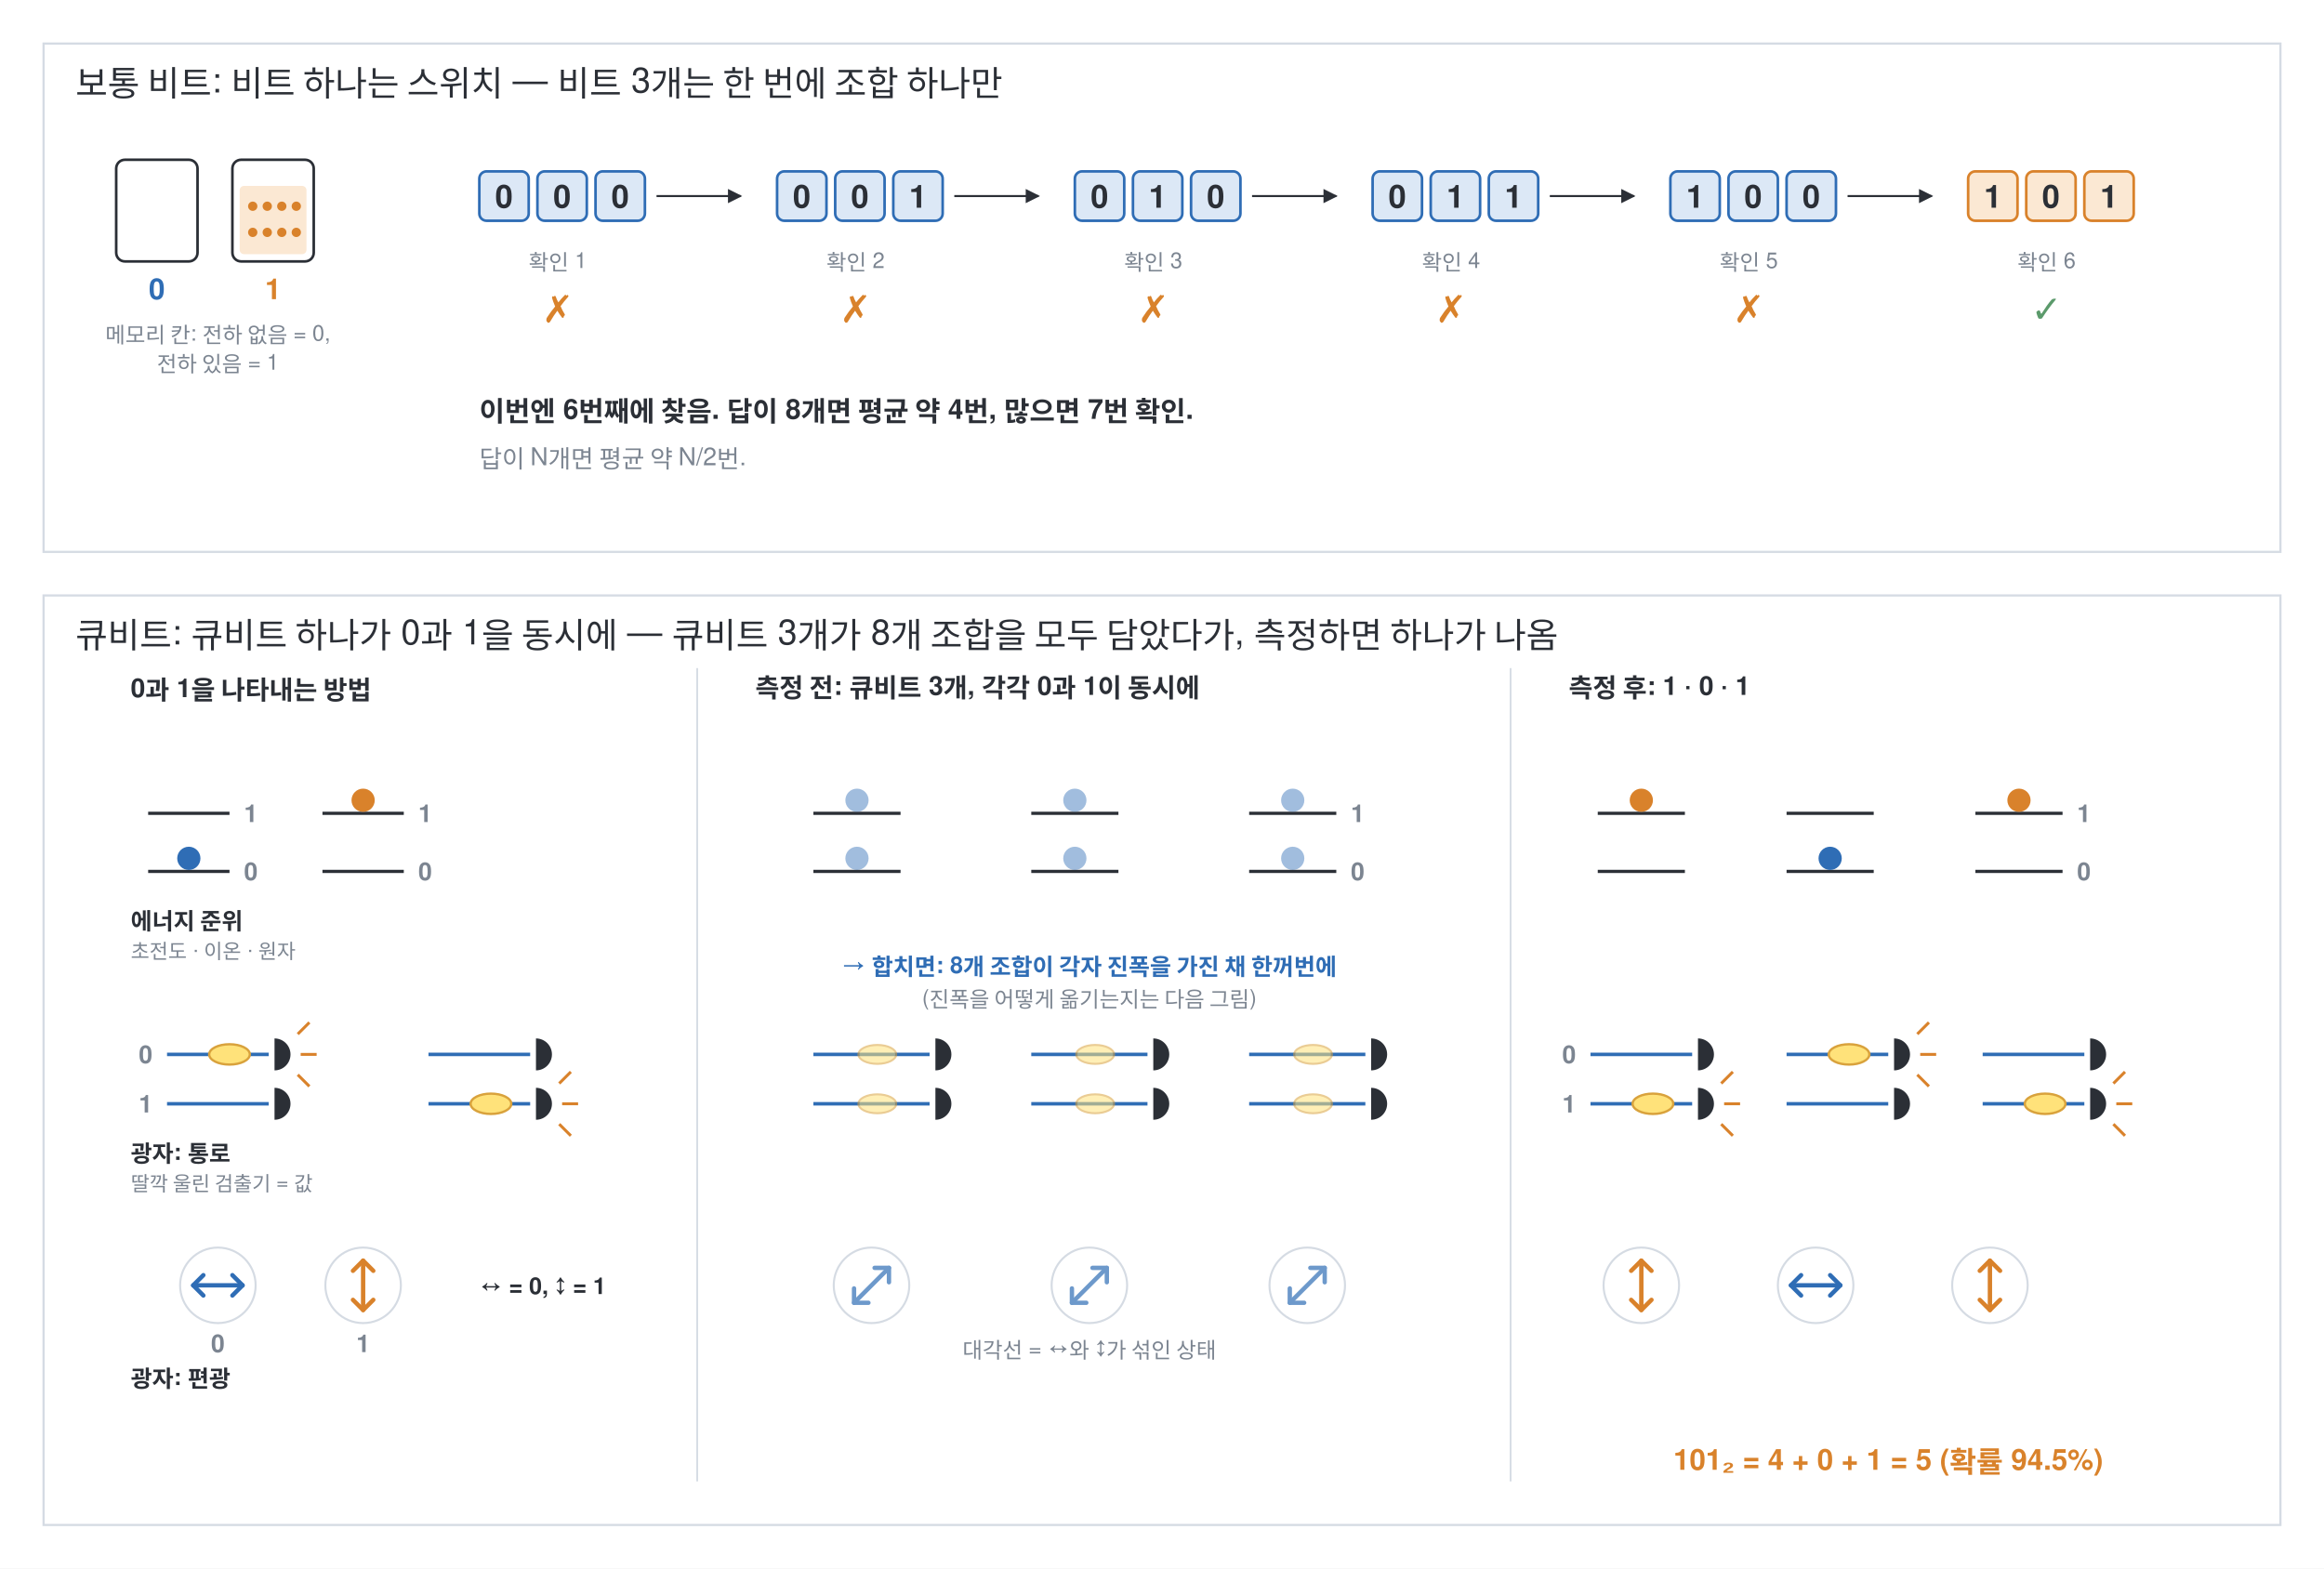
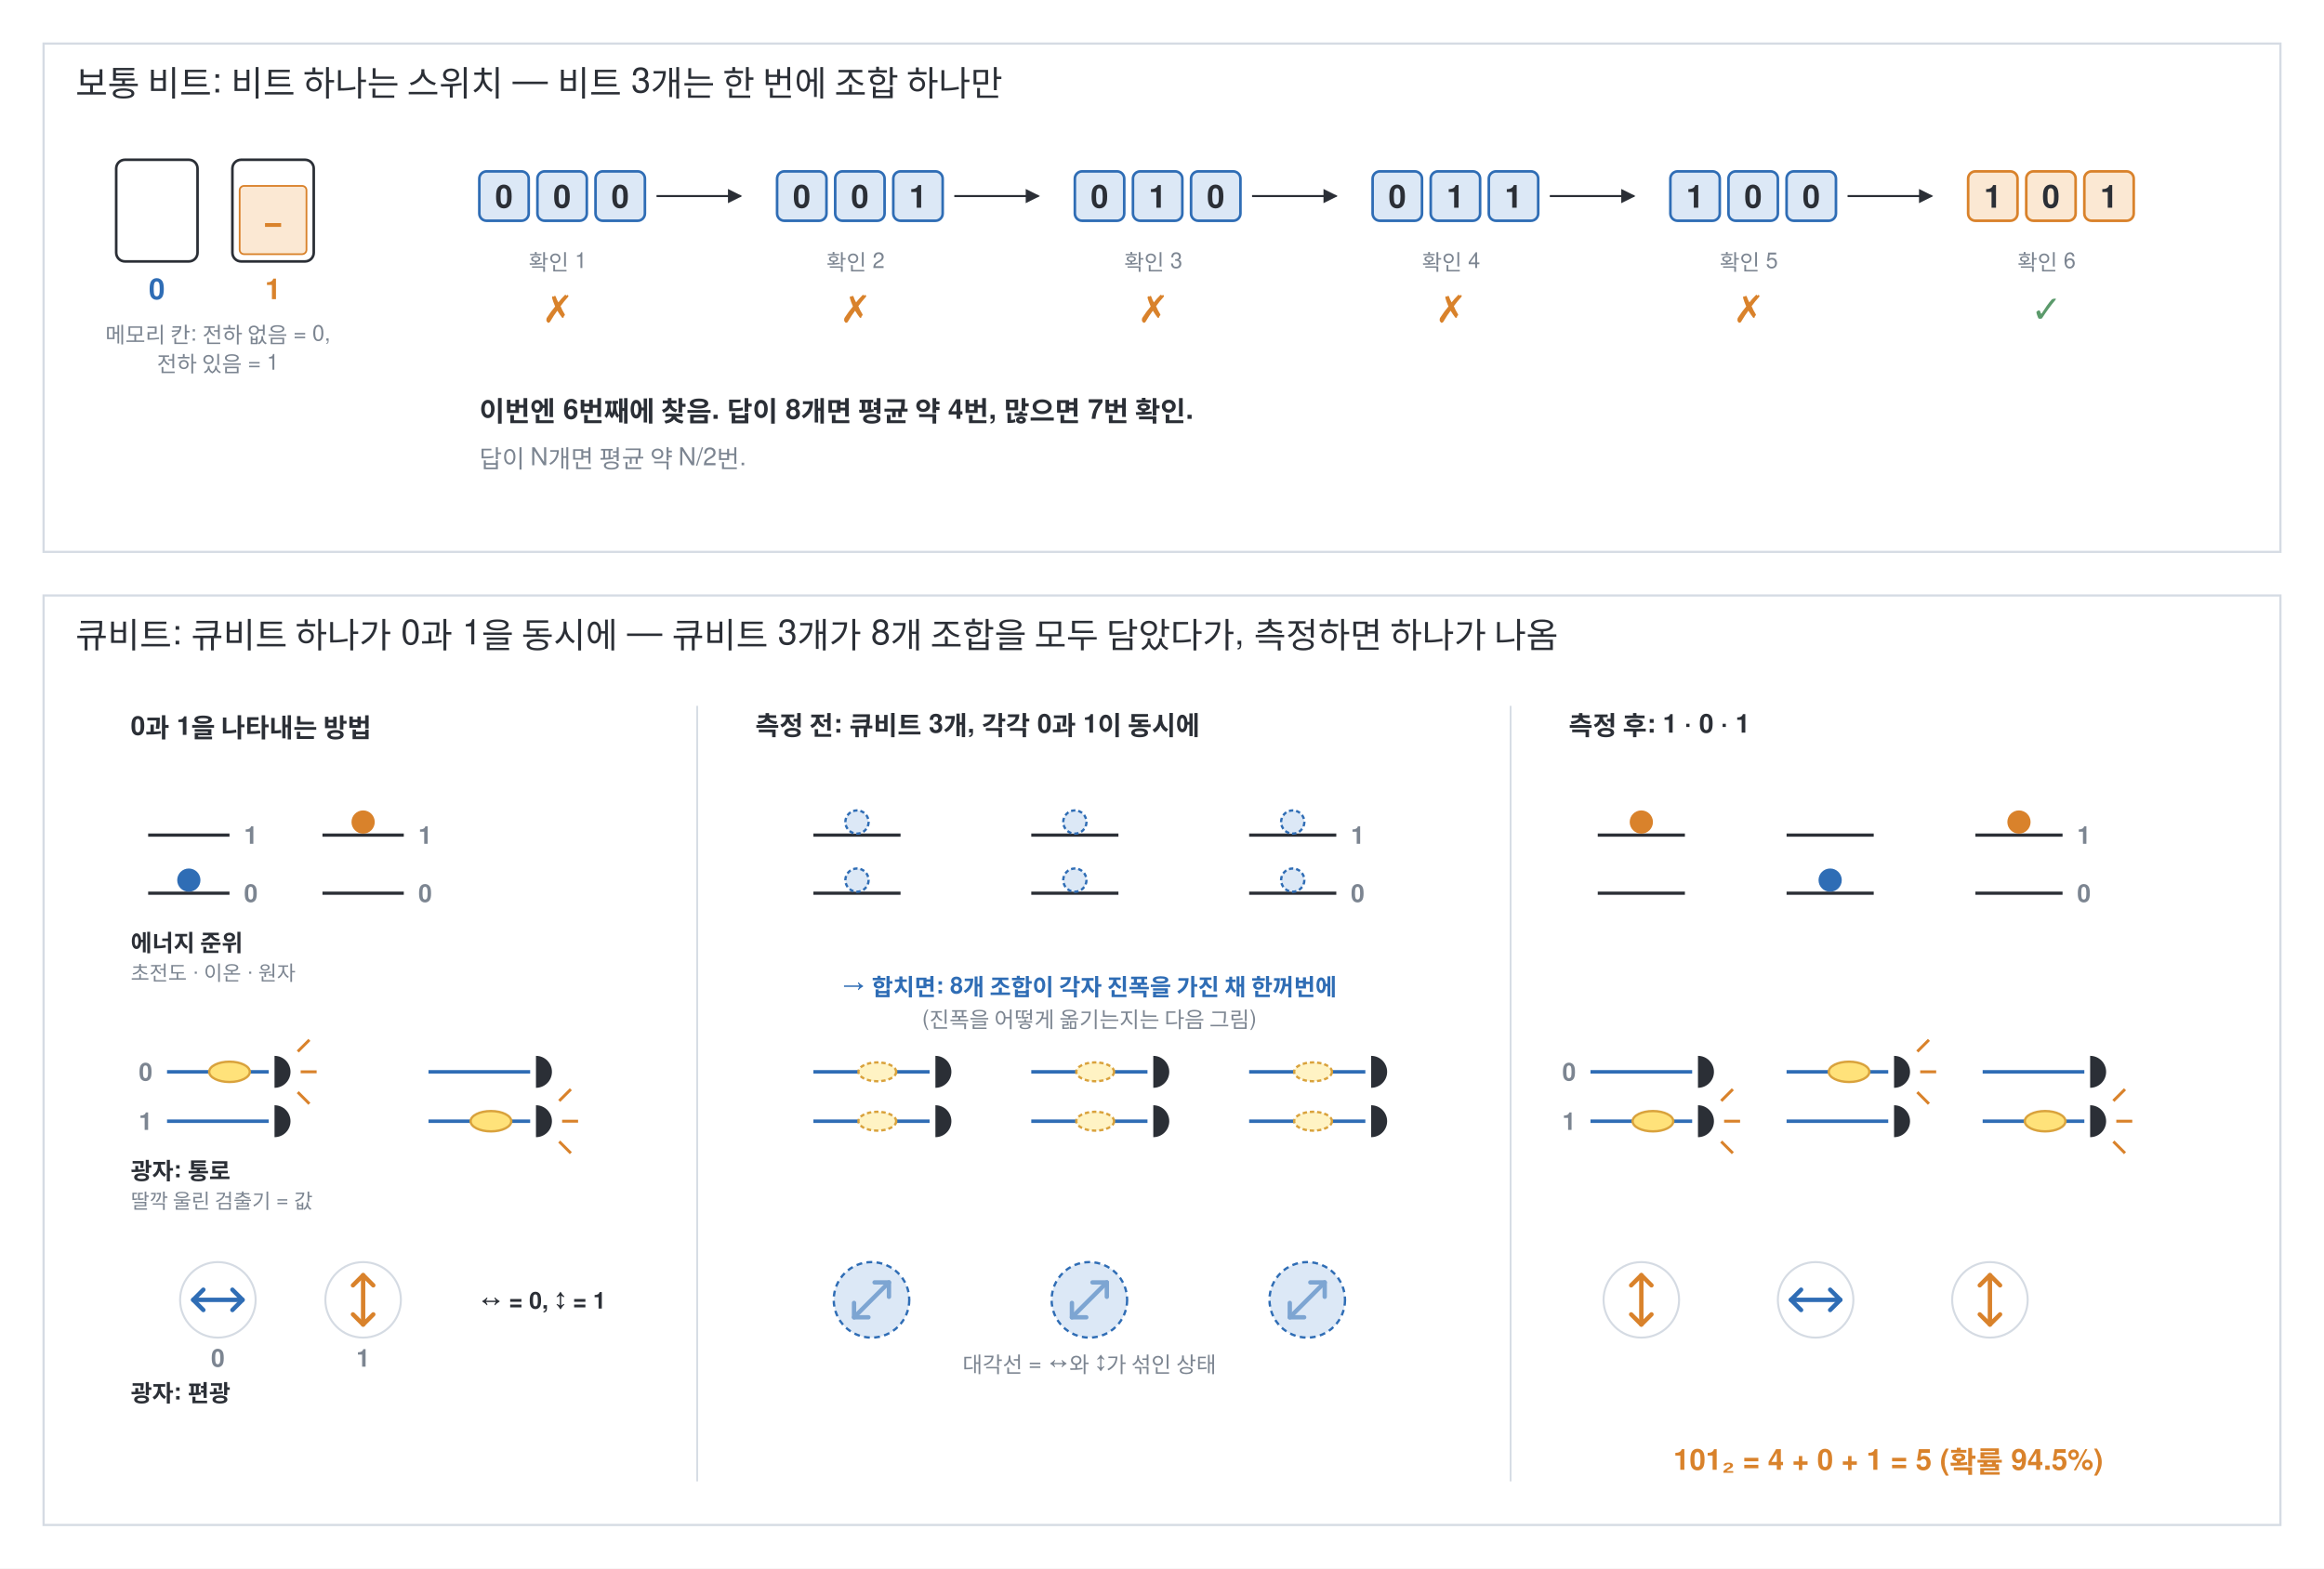
<svg xmlns="http://www.w3.org/2000/svg" viewBox="0 0 1600 1080" width="1600" height="1080" font-family="Helvetica Neue, Helvetica, Arial, Apple SD Gothic Neo, Malgun Gothic, Noto Sans KR, sans-serif">
  <defs>
    <marker id="ar" viewBox="0 0 10 10" refX="9" refY="5" markerWidth="7" markerHeight="7" orient="auto-start-reverse">
      <path d="M0 0 L10 5 L0 10 Z" fill="#2B2F36" />
    </marker>
    <marker id="arb" viewBox="0 0 10 10" refX="9" refY="5" markerWidth="7" markerHeight="7" orient="auto-start-reverse">
      <path d="M0 0 L10 5 L0 10 Z" fill="#2F6DB5" />
    </marker>
    <marker id="aro" viewBox="0 0 10 10" refX="9" refY="5" markerWidth="7" markerHeight="7" orient="auto-start-reverse">
      <path d="M0 0 L10 5 L0 10 Z" fill="#D9822B" />
    </marker>
  </defs>
  <rect width="1600" height="1080" fill="#FFFFFF" />
  <rect x="30" y="30" width="1540" height="350" fill="#FFFFFF" stroke="#D5DBE3" stroke-width="1.5" />
  <text x="52" y="66" font-size="24" fill="#2B2F36" font-weight="400" text-anchor="start">보통 비트: 비트 하나는 스위치 — 비트 3개는 한 번에 조합 하나만</text>
  <rect x="80" y="110" width="56" height="70" rx="6" fill="#FFFFFF" stroke="#2B2F36" stroke-width="1.8" />
  <rect x="160" y="110" width="56" height="70" rx="6" fill="#FFFFFF" stroke="#2B2F36" stroke-width="1.8" />
-   <rect x="165" y="128" width="46" height="47" rx="3" fill="#FBE8D3" />
-   <circle cx="174" cy="142" r="3.2" fill="#D9822B" />
-   <circle cx="184" cy="142" r="3.2" fill="#D9822B" />
-   <circle cx="194" cy="142" r="3.2" fill="#D9822B" />
-   <circle cx="204" cy="142" r="3.2" fill="#D9822B" />
-   <circle cx="174" cy="160" r="3.2" fill="#D9822B" />
-   <circle cx="184" cy="160" r="3.2" fill="#D9822B" />
-   <circle cx="194" cy="160" r="3.2" fill="#D9822B" />
-   <circle cx="204" cy="160" r="3.2" fill="#D9822B" />
+   <rect x="165" y="128" width="46" height="47" rx="3" fill="#FBE8D3" stroke="#D9822B" stroke-width="1.2" />
+   <text x="188" y="160" font-size="22" fill="#D9822B" font-weight="700" text-anchor="middle">−</text>
  <text x="108" y="206" font-size="20" fill="#2F6DB5" font-weight="700" text-anchor="middle">0</text>
  <text x="188" y="206" font-size="20" fill="#D9822B" font-weight="700" text-anchor="middle">1</text>
  <text x="150" y="236" font-size="15" fill="#7C8591" font-weight="400" text-anchor="middle">메모리 칸: 전하 없음 = 0,</text>
  <text x="150" y="256" font-size="15" fill="#7C8591" font-weight="400" text-anchor="middle">전하 있음 = 1</text>
  <rect x="330" y="118" width="34" height="34" rx="5" fill="#DCE8F6" stroke="#2F6DB5" stroke-width="1.8" />
  <text x="347.0" y="143.0" font-size="22" fill="#2B2F36" font-weight="700" text-anchor="middle">0</text>
  <rect x="370" y="118" width="34" height="34" rx="5" fill="#DCE8F6" stroke="#2F6DB5" stroke-width="1.8" />
  <text x="387.0" y="143.0" font-size="22" fill="#2B2F36" font-weight="700" text-anchor="middle">0</text>
  <rect x="410" y="118" width="34" height="34" rx="5" fill="#DCE8F6" stroke="#2F6DB5" stroke-width="1.8" />
  <text x="427.0" y="143.0" font-size="22" fill="#2B2F36" font-weight="700" text-anchor="middle">0</text>
  <text x="384" y="186" font-size="15" fill="#7C8591" font-weight="400" text-anchor="middle">확인 1</text>
  <text x="384" y="222" font-size="26" fill="#D9822B" font-weight="700" text-anchor="middle">✗</text>
  <line x1="452" y1="135" x2="510" y2="135" stroke="#2B2F36" stroke-width="1.4" marker-end="url(#ar)" />
  <rect x="535" y="118" width="34" height="34" rx="5" fill="#DCE8F6" stroke="#2F6DB5" stroke-width="1.8" />
  <text x="552.0" y="143.0" font-size="22" fill="#2B2F36" font-weight="700" text-anchor="middle">0</text>
  <rect x="575" y="118" width="34" height="34" rx="5" fill="#DCE8F6" stroke="#2F6DB5" stroke-width="1.8" />
  <text x="592.0" y="143.0" font-size="22" fill="#2B2F36" font-weight="700" text-anchor="middle">0</text>
  <rect x="615" y="118" width="34" height="34" rx="5" fill="#DCE8F6" stroke="#2F6DB5" stroke-width="1.8" />
  <text x="632.0" y="143.0" font-size="22" fill="#2B2F36" font-weight="700" text-anchor="middle">1</text>
  <text x="589" y="186" font-size="15" fill="#7C8591" font-weight="400" text-anchor="middle">확인 2</text>
  <text x="589" y="222" font-size="26" fill="#D9822B" font-weight="700" text-anchor="middle">✗</text>
  <line x1="657" y1="135" x2="715" y2="135" stroke="#2B2F36" stroke-width="1.4" marker-end="url(#ar)" />
  <rect x="740" y="118" width="34" height="34" rx="5" fill="#DCE8F6" stroke="#2F6DB5" stroke-width="1.8" />
  <text x="757.0" y="143.0" font-size="22" fill="#2B2F36" font-weight="700" text-anchor="middle">0</text>
  <rect x="780" y="118" width="34" height="34" rx="5" fill="#DCE8F6" stroke="#2F6DB5" stroke-width="1.8" />
  <text x="797.0" y="143.0" font-size="22" fill="#2B2F36" font-weight="700" text-anchor="middle">1</text>
  <rect x="820" y="118" width="34" height="34" rx="5" fill="#DCE8F6" stroke="#2F6DB5" stroke-width="1.8" />
  <text x="837.0" y="143.0" font-size="22" fill="#2B2F36" font-weight="700" text-anchor="middle">0</text>
  <text x="794" y="186" font-size="15" fill="#7C8591" font-weight="400" text-anchor="middle">확인 3</text>
  <text x="794" y="222" font-size="26" fill="#D9822B" font-weight="700" text-anchor="middle">✗</text>
  <line x1="862" y1="135" x2="920" y2="135" stroke="#2B2F36" stroke-width="1.4" marker-end="url(#ar)" />
  <rect x="945" y="118" width="34" height="34" rx="5" fill="#DCE8F6" stroke="#2F6DB5" stroke-width="1.8" />
  <text x="962.0" y="143.0" font-size="22" fill="#2B2F36" font-weight="700" text-anchor="middle">0</text>
  <rect x="985" y="118" width="34" height="34" rx="5" fill="#DCE8F6" stroke="#2F6DB5" stroke-width="1.8" />
  <text x="1002.0" y="143.0" font-size="22" fill="#2B2F36" font-weight="700" text-anchor="middle">1</text>
  <rect x="1025" y="118" width="34" height="34" rx="5" fill="#DCE8F6" stroke="#2F6DB5" stroke-width="1.8" />
  <text x="1042.0" y="143.0" font-size="22" fill="#2B2F36" font-weight="700" text-anchor="middle">1</text>
  <text x="999" y="186" font-size="15" fill="#7C8591" font-weight="400" text-anchor="middle">확인 4</text>
  <text x="999" y="222" font-size="26" fill="#D9822B" font-weight="700" text-anchor="middle">✗</text>
  <line x1="1067" y1="135" x2="1125" y2="135" stroke="#2B2F36" stroke-width="1.4" marker-end="url(#ar)" />
  <rect x="1150" y="118" width="34" height="34" rx="5" fill="#DCE8F6" stroke="#2F6DB5" stroke-width="1.8" />
  <text x="1167.0" y="143.0" font-size="22" fill="#2B2F36" font-weight="700" text-anchor="middle">1</text>
  <rect x="1190" y="118" width="34" height="34" rx="5" fill="#DCE8F6" stroke="#2F6DB5" stroke-width="1.8" />
  <text x="1207.0" y="143.0" font-size="22" fill="#2B2F36" font-weight="700" text-anchor="middle">0</text>
  <rect x="1230" y="118" width="34" height="34" rx="5" fill="#DCE8F6" stroke="#2F6DB5" stroke-width="1.8" />
  <text x="1247.0" y="143.0" font-size="22" fill="#2B2F36" font-weight="700" text-anchor="middle">0</text>
  <text x="1204" y="186" font-size="15" fill="#7C8591" font-weight="400" text-anchor="middle">확인 5</text>
  <text x="1204" y="222" font-size="26" fill="#D9822B" font-weight="700" text-anchor="middle">✗</text>
  <line x1="1272" y1="135" x2="1330" y2="135" stroke="#2B2F36" stroke-width="1.4" marker-end="url(#ar)" />
  <rect x="1355" y="118" width="34" height="34" rx="5" fill="#FBE8D3" stroke="#D9822B" stroke-width="1.8" />
  <text x="1372.0" y="143.0" font-size="22" fill="#2B2F36" font-weight="700" text-anchor="middle">1</text>
  <rect x="1395" y="118" width="34" height="34" rx="5" fill="#FBE8D3" stroke="#D9822B" stroke-width="1.8" />
  <text x="1412.0" y="143.0" font-size="22" fill="#2B2F36" font-weight="700" text-anchor="middle">0</text>
  <rect x="1435" y="118" width="34" height="34" rx="5" fill="#FBE8D3" stroke="#D9822B" stroke-width="1.8" />
  <text x="1452.0" y="143.0" font-size="22" fill="#2B2F36" font-weight="700" text-anchor="middle">1</text>
  <text x="1409" y="186" font-size="15" fill="#7C8591" font-weight="400" text-anchor="middle">확인 6</text>
  <text x="1409" y="222" font-size="26" fill="#5B9A6B" font-weight="700" text-anchor="middle">✓</text>
  <text x="330" y="290" font-size="19" fill="#2B2F36" font-weight="600" text-anchor="start">이번엔 6번째에 찾음. 답이 8개면 평균 약 4번, 많으면 7번 확인.</text>
  <text x="330" y="322" font-size="17" fill="#7C8591" font-weight="400" text-anchor="start">답이 N개면 평균 약 N/2번.</text>
  <rect x="30" y="410" width="1540" height="640" fill="#FFFFFF" stroke="#D5DBE3" stroke-width="1.5" />
  <text x="52" y="446" font-size="24" fill="#2B2F36" font-weight="400" text-anchor="start">큐비트: 큐비트 하나가 0과 1을 동시에 — 큐비트 3개가 8개 조합을 모두 담았다가, 측정하면 하나가 나옴</text>
-   <text x="90" y="480" font-size="18" fill="#2B2F36" font-weight="600" text-anchor="start">0과 1을 나타내는 방법</text>
-   <text x="520" y="480" font-size="18" fill="#2B2F36" font-weight="600" text-anchor="start">측정 전: 큐비트 3개, 각각 0과 1이 동시에</text>
-   <text x="1080" y="480" font-size="18" fill="#2B2F36" font-weight="600" text-anchor="start">측정 후: 1 · 0 · 1</text>
-   <line x1="480" y1="460" x2="480" y2="1020" stroke="#D5DBE3" stroke-width="1.2" />
-   <line x1="1040" y1="460" x2="1040" y2="1020" stroke="#D5DBE3" stroke-width="1.2" />
-   <line x1="102.0" y1="600" x2="158.0" y2="600" stroke="#2B2F36" stroke-width="2.2" />
-   <line x1="102.0" y1="560" x2="158.0" y2="560" stroke="#2B2F36" stroke-width="2.2" />
-   <text x="168.0" y="606" font-size="17" fill="#7C8591" font-weight="600" text-anchor="start">0</text>
-   <text x="168.0" y="566" font-size="17" fill="#7C8591" font-weight="600" text-anchor="start">1</text>
-   <circle cx="130" cy="591" r="8" fill="#2F6DB5" />
-   <line x1="222.0" y1="600" x2="278.0" y2="600" stroke="#2B2F36" stroke-width="2.2" />
-   <line x1="222.0" y1="560" x2="278.0" y2="560" stroke="#2B2F36" stroke-width="2.2" />
-   <text x="288.0" y="606" font-size="17" fill="#7C8591" font-weight="600" text-anchor="start">0</text>
-   <text x="288.0" y="566" font-size="17" fill="#7C8591" font-weight="600" text-anchor="start">1</text>
-   <circle cx="250" cy="551" r="8" fill="#D9822B" />
-   <text x="90" y="640" font-size="16" fill="#2B2F36" font-weight="600" text-anchor="start">에너지 준위</text>
-   <text x="90" y="660" font-size="14" fill="#7C8591" font-weight="400" text-anchor="start">초전도 · 이온 · 원자</text>
-   <line x1="560.0" y1="600" x2="620.0" y2="600" stroke="#2B2F36" stroke-width="2.2" />
-   <line x1="560.0" y1="560" x2="620.0" y2="560" stroke="#2B2F36" stroke-width="2.2" />
-   <circle cx="590" cy="591" r="8" fill="#2F6DB5" opacity="0.45" />
-   <circle cx="590" cy="551" r="8" fill="#2F6DB5" opacity="0.45" />
-   <line x1="710.0" y1="600" x2="770.0" y2="600" stroke="#2B2F36" stroke-width="2.2" />
-   <line x1="710.0" y1="560" x2="770.0" y2="560" stroke="#2B2F36" stroke-width="2.2" />
-   <circle cx="740" cy="591" r="8" fill="#2F6DB5" opacity="0.45" />
-   <circle cx="740" cy="551" r="8" fill="#2F6DB5" opacity="0.45" />
-   <line x1="860.0" y1="600" x2="920.0" y2="600" stroke="#2B2F36" stroke-width="2.2" />
-   <line x1="860.0" y1="560" x2="920.0" y2="560" stroke="#2B2F36" stroke-width="2.2" />
-   <text x="930.0" y="606" font-size="17" fill="#7C8591" font-weight="600" text-anchor="start">0</text>
-   <text x="930.0" y="566" font-size="17" fill="#7C8591" font-weight="600" text-anchor="start">1</text>
-   <circle cx="890" cy="591" r="8" fill="#2F6DB5" opacity="0.45" />
-   <circle cx="890" cy="551" r="8" fill="#2F6DB5" opacity="0.45" />
-   <line x1="1100.0" y1="600" x2="1160.0" y2="600" stroke="#2B2F36" stroke-width="2.2" />
-   <line x1="1100.0" y1="560" x2="1160.0" y2="560" stroke="#2B2F36" stroke-width="2.2" />
-   <circle cx="1130" cy="551" r="8" fill="#D9822B" />
-   <line x1="1230.0" y1="600" x2="1290.0" y2="600" stroke="#2B2F36" stroke-width="2.2" />
-   <line x1="1230.0" y1="560" x2="1290.0" y2="560" stroke="#2B2F36" stroke-width="2.2" />
-   <circle cx="1260" cy="591" r="8" fill="#2F6DB5" />
-   <line x1="1360.0" y1="600" x2="1420.0" y2="600" stroke="#2B2F36" stroke-width="2.2" />
-   <line x1="1360.0" y1="560" x2="1420.0" y2="560" stroke="#2B2F36" stroke-width="2.2" />
-   <text x="1430.0" y="606" font-size="17" fill="#7C8591" font-weight="600" text-anchor="start">0</text>
-   <text x="1430.0" y="566" font-size="17" fill="#7C8591" font-weight="600" text-anchor="start">1</text>
-   <circle cx="1390" cy="551" r="8" fill="#D9822B" />
-   <line x1="115.0" y1="726" x2="185.0" y2="726" stroke="#2F6DB5" stroke-width="2.4" />
-   <path d="M189.0 715 A11 11 0 0 1 189.0 737 Z" fill="#2B2F36" />
-   <text x="105.0" y="732" font-size="17" fill="#7C8591" font-weight="600" text-anchor="end">0</text>
-   <line x1="115.0" y1="760" x2="185.0" y2="760" stroke="#2F6DB5" stroke-width="2.4" />
-   <path d="M189.0 749 A11 11 0 0 1 189.0 771 Z" fill="#2B2F36" />
-   <text x="105.0" y="766" font-size="17" fill="#7C8591" font-weight="600" text-anchor="end">1</text>
-   <ellipse cx="158" cy="726" rx="14" ry="7" fill="#FFE27A" stroke="#D9A23C" stroke-width="1.6" />
-   <path d="M205.0 712 l8 -8 M207.0 726 l11 0 M205.0 740 l8 8" stroke="#D9822B" stroke-width="2" />
-   <line x1="295.0" y1="726" x2="365.0" y2="726" stroke="#2F6DB5" stroke-width="2.4" />
-   <path d="M369.0 715 A11 11 0 0 1 369.0 737 Z" fill="#2B2F36" />
-   <line x1="295.0" y1="760" x2="365.0" y2="760" stroke="#2F6DB5" stroke-width="2.4" />
-   <path d="M369.0 749 A11 11 0 0 1 369.0 771 Z" fill="#2B2F36" />
-   <ellipse cx="338" cy="760" rx="14" ry="7" fill="#FFE27A" stroke="#D9A23C" stroke-width="1.6" />
-   <path d="M385.0 746 l8 -8 M387.0 760 l11 0 M385.0 774 l8 8" stroke="#D9822B" stroke-width="2" />
-   <text x="90" y="800" font-size="16" fill="#2B2F36" font-weight="600" text-anchor="start">광자: 통로</text>
-   <text x="90" y="820" font-size="14" fill="#7C8591" font-weight="400" text-anchor="start">딸깍 울린 검출기 = 값</text>
-   <line x1="560.0" y1="726" x2="640.0" y2="726" stroke="#2F6DB5" stroke-width="2.4" />
-   <path d="M644.0 715 A11 11 0 0 1 644.0 737 Z" fill="#2B2F36" />
-   <ellipse cx="604" cy="726" rx="13" ry="6.5" fill="#FFE27A" stroke="#D9A23C" stroke-width="1.4" opacity="0.55" />
-   <line x1="560.0" y1="760" x2="640.0" y2="760" stroke="#2F6DB5" stroke-width="2.4" />
-   <path d="M644.0 749 A11 11 0 0 1 644.0 771 Z" fill="#2B2F36" />
-   <ellipse cx="604" cy="760" rx="13" ry="6.5" fill="#FFE27A" stroke="#D9A23C" stroke-width="1.4" opacity="0.55" />
-   <line x1="710.0" y1="726" x2="790.0" y2="726" stroke="#2F6DB5" stroke-width="2.4" />
-   <path d="M794.0 715 A11 11 0 0 1 794.0 737 Z" fill="#2B2F36" />
-   <ellipse cx="754" cy="726" rx="13" ry="6.5" fill="#FFE27A" stroke="#D9A23C" stroke-width="1.4" opacity="0.55" />
-   <line x1="710.0" y1="760" x2="790.0" y2="760" stroke="#2F6DB5" stroke-width="2.4" />
-   <path d="M794.0 749 A11 11 0 0 1 794.0 771 Z" fill="#2B2F36" />
-   <ellipse cx="754" cy="760" rx="13" ry="6.5" fill="#FFE27A" stroke="#D9A23C" stroke-width="1.4" opacity="0.55" />
-   <line x1="860.0" y1="726" x2="940.0" y2="726" stroke="#2F6DB5" stroke-width="2.4" />
-   <path d="M944.0 715 A11 11 0 0 1 944.0 737 Z" fill="#2B2F36" />
-   <ellipse cx="904" cy="726" rx="13" ry="6.5" fill="#FFE27A" stroke="#D9A23C" stroke-width="1.4" opacity="0.55" />
-   <line x1="860.0" y1="760" x2="940.0" y2="760" stroke="#2F6DB5" stroke-width="2.4" />
-   <path d="M944.0 749 A11 11 0 0 1 944.0 771 Z" fill="#2B2F36" />
-   <ellipse cx="904" cy="760" rx="13" ry="6.5" fill="#FFE27A" stroke="#D9A23C" stroke-width="1.4" opacity="0.55" />
-   <line x1="1095.0" y1="726" x2="1165.0" y2="726" stroke="#2F6DB5" stroke-width="2.4" />
-   <path d="M1169.0 715 A11 11 0 0 1 1169.0 737 Z" fill="#2B2F36" />
-   <text x="1085.0" y="732" font-size="17" fill="#7C8591" font-weight="600" text-anchor="end">0</text>
-   <line x1="1095.0" y1="760" x2="1165.0" y2="760" stroke="#2F6DB5" stroke-width="2.4" />
-   <path d="M1169.0 749 A11 11 0 0 1 1169.0 771 Z" fill="#2B2F36" />
-   <text x="1085.0" y="766" font-size="17" fill="#7C8591" font-weight="600" text-anchor="end">1</text>
-   <ellipse cx="1138" cy="760" rx="14" ry="7" fill="#FFE27A" stroke="#D9A23C" stroke-width="1.6" />
-   <path d="M1185.0 746 l8 -8 M1187.0 760 l11 0 M1185.0 774 l8 8" stroke="#D9822B" stroke-width="2" />
-   <line x1="1230.0" y1="726" x2="1300.0" y2="726" stroke="#2F6DB5" stroke-width="2.4" />
-   <path d="M1304.0 715 A11 11 0 0 1 1304.0 737 Z" fill="#2B2F36" />
-   <line x1="1230.0" y1="760" x2="1300.0" y2="760" stroke="#2F6DB5" stroke-width="2.4" />
-   <path d="M1304.0 749 A11 11 0 0 1 1304.0 771 Z" fill="#2B2F36" />
-   <ellipse cx="1273" cy="726" rx="14" ry="7" fill="#FFE27A" stroke="#D9A23C" stroke-width="1.6" />
-   <path d="M1320.0 712 l8 -8 M1322.0 726 l11 0 M1320.0 740 l8 8" stroke="#D9822B" stroke-width="2" />
-   <line x1="1365.0" y1="726" x2="1435.0" y2="726" stroke="#2F6DB5" stroke-width="2.4" />
-   <path d="M1439.0 715 A11 11 0 0 1 1439.0 737 Z" fill="#2B2F36" />
-   <line x1="1365.0" y1="760" x2="1435.0" y2="760" stroke="#2F6DB5" stroke-width="2.4" />
-   <path d="M1439.0 749 A11 11 0 0 1 1439.0 771 Z" fill="#2B2F36" />
-   <ellipse cx="1408" cy="760" rx="14" ry="7" fill="#FFE27A" stroke="#D9A23C" stroke-width="1.6" />
-   <path d="M1455.0 746 l8 -8 M1457.0 760 l11 0 M1455.0 774 l8 8" stroke="#D9822B" stroke-width="2" />
-   <circle cx="150" cy="885" r="26" fill="#FFFFFF" stroke="#D5DBE3" stroke-width="1.4" />
-   <g transform="rotate(0 150 885)" stroke="#2F6DB5" stroke-width="3" fill="none" stroke-linecap="round" stroke-linejoin="round">
-     <line x1="133" y1="885" x2="167" y2="885" />
-     <path d="M140 878 L133 885 L140 892 M160 878 L167 885 L160 892" />
-   </g>
-   <text x="150" y="931" font-size="17" fill="#7C8591" font-weight="600" text-anchor="middle">0</text>
-   <circle cx="250" cy="885" r="26" fill="#FFFFFF" stroke="#D5DBE3" stroke-width="1.4" />
-   <g transform="rotate(90 250 885)" stroke="#D9822B" stroke-width="3" fill="none" stroke-linecap="round" stroke-linejoin="round">
-     <line x1="233" y1="885" x2="267" y2="885" />
-     <path d="M240 878 L233 885 L240 892 M260 878 L267 885 L260 892" />
-   </g>
-   <text x="250" y="931" font-size="17" fill="#7C8591" font-weight="600" text-anchor="middle">1</text>
-   <text x="330" y="891" font-size="16" fill="#2B2F36" font-weight="600" text-anchor="start">↔ = 0, ↕ = 1</text>
-   <text x="90" y="955" font-size="16" fill="#2B2F36" font-weight="600" text-anchor="start">광자: 편광</text>
-   <circle cx="600" cy="885" r="26" fill="#FFFFFF" stroke="#D5DBE3" stroke-width="1.4" />
-   <g transform="rotate(-45 600 885)" stroke="#2F6DB5" stroke-width="3" fill="none" stroke-linecap="round" stroke-linejoin="round" opacity="0.7">
-     <line x1="583" y1="885" x2="617" y2="885" />
-     <path d="M590 878 L583 885 L590 892 M610 878 L617 885 L610 892" />
-   </g>
-   <circle cx="750" cy="885" r="26" fill="#FFFFFF" stroke="#D5DBE3" stroke-width="1.4" />
-   <g transform="rotate(-45 750 885)" stroke="#2F6DB5" stroke-width="3" fill="none" stroke-linecap="round" stroke-linejoin="round" opacity="0.7">
-     <line x1="733" y1="885" x2="767" y2="885" />
-     <path d="M740 878 L733 885 L740 892 M760 878 L767 885 L760 892" />
-   </g>
-   <circle cx="900" cy="885" r="26" fill="#FFFFFF" stroke="#D5DBE3" stroke-width="1.4" />
-   <g transform="rotate(-45 900 885)" stroke="#2F6DB5" stroke-width="3" fill="none" stroke-linecap="round" stroke-linejoin="round" opacity="0.7">
-     <line x1="883" y1="885" x2="917" y2="885" />
-     <path d="M890 878 L883 885 L890 892 M910 878 L917 885 L910 892" />
-   </g>
-   <text x="750" y="935" font-size="15" fill="#7C8591" font-weight="400" text-anchor="middle">대각선 = ↔와 ↕가 섞인 상태</text>
-   <circle cx="1130" cy="885" r="26" fill="#FFFFFF" stroke="#D5DBE3" stroke-width="1.4" />
-   <g transform="rotate(90 1130 885)" stroke="#D9822B" stroke-width="3" fill="none" stroke-linecap="round" stroke-linejoin="round">
-     <line x1="1113" y1="885" x2="1147" y2="885" />
-     <path d="M1120 878 L1113 885 L1120 892 M1140 878 L1147 885 L1140 892" />
-   </g>
-   <circle cx="1250" cy="885" r="26" fill="#FFFFFF" stroke="#D5DBE3" stroke-width="1.4" />
-   <g transform="rotate(0 1250 885)" stroke="#2F6DB5" stroke-width="3" fill="none" stroke-linecap="round" stroke-linejoin="round">
-     <line x1="1233" y1="885" x2="1267" y2="885" />
-     <path d="M1240 878 L1233 885 L1240 892 M1260 878 L1267 885 L1260 892" />
-   </g>
-   <circle cx="1370" cy="885" r="26" fill="#FFFFFF" stroke="#D5DBE3" stroke-width="1.4" />
-   <g transform="rotate(90 1370 885)" stroke="#D9822B" stroke-width="3" fill="none" stroke-linecap="round" stroke-linejoin="round">
-     <line x1="1353" y1="885" x2="1387" y2="885" />
-     <path d="M1360 878 L1353 885 L1360 892 M1380 878 L1387 885 L1380 892" />
-   </g>
-   <text x="750" y="670" font-size="16" fill="#2F6DB5" font-weight="600" text-anchor="middle">→ 합치면: 8개 조합이 각자 진폭을 가진 채 한꺼번에</text>
-   <text x="750" y="692" font-size="15" fill="#7C8591" font-weight="400" text-anchor="middle">(진폭을 어떻게 옮기는지는 다음 그림)</text>
+   <text x="90" y="506" font-size="18" fill="#2B2F36" font-weight="600" text-anchor="start">0과 1을 나타내는 방법</text>
+   <text x="520" y="506" font-size="18" fill="#2B2F36" font-weight="600" text-anchor="start">측정 전: 큐비트 3개, 각각 0과 1이 동시에</text>
+   <text x="1080" y="506" font-size="18" fill="#2B2F36" font-weight="600" text-anchor="start">측정 후: 1 · 0 · 1</text>
+   <line x1="480" y1="486" x2="480" y2="1020" stroke="#D5DBE3" stroke-width="1.2" />
+   <line x1="1040" y1="486" x2="1040" y2="1020" stroke="#D5DBE3" stroke-width="1.2" />
+   <line x1="102.0" y1="615" x2="158.0" y2="615" stroke="#2B2F36" stroke-width="2.2" />
+   <line x1="102.0" y1="575" x2="158.0" y2="575" stroke="#2B2F36" stroke-width="2.2" />
+   <text x="168.0" y="621" font-size="17" fill="#7C8591" font-weight="600" text-anchor="start">0</text>
+   <text x="168.0" y="581" font-size="17" fill="#7C8591" font-weight="600" text-anchor="start">1</text>
+   <circle cx="130" cy="606" r="8" fill="#2F6DB5" />
+   <line x1="222.0" y1="615" x2="278.0" y2="615" stroke="#2B2F36" stroke-width="2.2" />
+   <line x1="222.0" y1="575" x2="278.0" y2="575" stroke="#2B2F36" stroke-width="2.2" />
+   <text x="288.0" y="621" font-size="17" fill="#7C8591" font-weight="600" text-anchor="start">0</text>
+   <text x="288.0" y="581" font-size="17" fill="#7C8591" font-weight="600" text-anchor="start">1</text>
+   <circle cx="250" cy="566" r="8" fill="#D9822B" />
+   <text x="90" y="655" font-size="16" fill="#2B2F36" font-weight="600" text-anchor="start">에너지 준위</text>
+   <text x="90" y="675" font-size="14" fill="#7C8591" font-weight="400" text-anchor="start">초전도 · 이온 · 원자</text>
+   <line x1="560.0" y1="615" x2="620.0" y2="615" stroke="#2B2F36" stroke-width="2.2" />
+   <line x1="560.0" y1="575" x2="620.0" y2="575" stroke="#2B2F36" stroke-width="2.2" />
+   <circle cx="590" cy="606" r="8" fill="#DCE8F6" stroke="#2F6DB5" stroke-width="1.6" stroke-dasharray="3 2" />
+   <circle cx="590" cy="566" r="8" fill="#DCE8F6" stroke="#2F6DB5" stroke-width="1.6" stroke-dasharray="3 2" />
+   <line x1="710.0" y1="615" x2="770.0" y2="615" stroke="#2B2F36" stroke-width="2.2" />
+   <line x1="710.0" y1="575" x2="770.0" y2="575" stroke="#2B2F36" stroke-width="2.2" />
+   <circle cx="740" cy="606" r="8" fill="#DCE8F6" stroke="#2F6DB5" stroke-width="1.6" stroke-dasharray="3 2" />
+   <circle cx="740" cy="566" r="8" fill="#DCE8F6" stroke="#2F6DB5" stroke-width="1.6" stroke-dasharray="3 2" />
+   <line x1="860.0" y1="615" x2="920.0" y2="615" stroke="#2B2F36" stroke-width="2.2" />
+   <line x1="860.0" y1="575" x2="920.0" y2="575" stroke="#2B2F36" stroke-width="2.2" />
+   <text x="930.0" y="621" font-size="17" fill="#7C8591" font-weight="600" text-anchor="start">0</text>
+   <text x="930.0" y="581" font-size="17" fill="#7C8591" font-weight="600" text-anchor="start">1</text>
+   <circle cx="890" cy="606" r="8" fill="#DCE8F6" stroke="#2F6DB5" stroke-width="1.6" stroke-dasharray="3 2" />
+   <circle cx="890" cy="566" r="8" fill="#DCE8F6" stroke="#2F6DB5" stroke-width="1.6" stroke-dasharray="3 2" />
+   <line x1="1100.0" y1="615" x2="1160.0" y2="615" stroke="#2B2F36" stroke-width="2.2" />
+   <line x1="1100.0" y1="575" x2="1160.0" y2="575" stroke="#2B2F36" stroke-width="2.2" />
+   <circle cx="1130" cy="566" r="8" fill="#D9822B" />
+   <line x1="1230.0" y1="615" x2="1290.0" y2="615" stroke="#2B2F36" stroke-width="2.2" />
+   <line x1="1230.0" y1="575" x2="1290.0" y2="575" stroke="#2B2F36" stroke-width="2.2" />
+   <circle cx="1260" cy="606" r="8" fill="#2F6DB5" />
+   <line x1="1360.0" y1="615" x2="1420.0" y2="615" stroke="#2B2F36" stroke-width="2.2" />
+   <line x1="1360.0" y1="575" x2="1420.0" y2="575" stroke="#2B2F36" stroke-width="2.2" />
+   <text x="1430.0" y="621" font-size="17" fill="#7C8591" font-weight="600" text-anchor="start">0</text>
+   <text x="1430.0" y="581" font-size="17" fill="#7C8591" font-weight="600" text-anchor="start">1</text>
+   <circle cx="1390" cy="566" r="8" fill="#D9822B" />
+   <line x1="115.0" y1="738" x2="185.0" y2="738" stroke="#2F6DB5" stroke-width="2.4" />
+   <path d="M189.0 727 A11 11 0 0 1 189.0 749 Z" fill="#2B2F36" />
+   <text x="105.0" y="744" font-size="17" fill="#7C8591" font-weight="600" text-anchor="end">0</text>
+   <line x1="115.0" y1="772" x2="185.0" y2="772" stroke="#2F6DB5" stroke-width="2.4" />
+   <path d="M189.0 761 A11 11 0 0 1 189.0 783 Z" fill="#2B2F36" />
+   <text x="105.0" y="778" font-size="17" fill="#7C8591" font-weight="600" text-anchor="end">1</text>
+   <ellipse cx="158" cy="738" rx="14" ry="7" fill="#FFE27A" stroke="#D9A23C" stroke-width="1.6" />
+   <path d="M205.0 724 l8 -8 M207.0 738 l11 0 M205.0 752 l8 8" stroke="#D9822B" stroke-width="2" />
+   <line x1="295.0" y1="738" x2="365.0" y2="738" stroke="#2F6DB5" stroke-width="2.4" />
+   <path d="M369.0 727 A11 11 0 0 1 369.0 749 Z" fill="#2B2F36" />
+   <line x1="295.0" y1="772" x2="365.0" y2="772" stroke="#2F6DB5" stroke-width="2.4" />
+   <path d="M369.0 761 A11 11 0 0 1 369.0 783 Z" fill="#2B2F36" />
+   <ellipse cx="338" cy="772" rx="14" ry="7" fill="#FFE27A" stroke="#D9A23C" stroke-width="1.6" />
+   <path d="M385.0 758 l8 -8 M387.0 772 l11 0 M385.0 786 l8 8" stroke="#D9822B" stroke-width="2" />
+   <text x="90" y="812" font-size="16" fill="#2B2F36" font-weight="600" text-anchor="start">광자: 통로</text>
+   <text x="90" y="832" font-size="14" fill="#7C8591" font-weight="400" text-anchor="start">딸깍 울린 검출기 = 값</text>
+   <line x1="560.0" y1="738" x2="640.0" y2="738" stroke="#2F6DB5" stroke-width="2.4" />
+   <path d="M644.0 727 A11 11 0 0 1 644.0 749 Z" fill="#2B2F36" />
+   <ellipse cx="604" cy="738" rx="13" ry="6.5" fill="#FFF3C4" stroke="#D9A23C" stroke-width="1.6" stroke-dasharray="3 2" />
+   <line x1="560.0" y1="772" x2="640.0" y2="772" stroke="#2F6DB5" stroke-width="2.4" />
+   <path d="M644.0 761 A11 11 0 0 1 644.0 783 Z" fill="#2B2F36" />
+   <ellipse cx="604" cy="772" rx="13" ry="6.5" fill="#FFF3C4" stroke="#D9A23C" stroke-width="1.6" stroke-dasharray="3 2" />
+   <line x1="710.0" y1="738" x2="790.0" y2="738" stroke="#2F6DB5" stroke-width="2.4" />
+   <path d="M794.0 727 A11 11 0 0 1 794.0 749 Z" fill="#2B2F36" />
+   <ellipse cx="754" cy="738" rx="13" ry="6.5" fill="#FFF3C4" stroke="#D9A23C" stroke-width="1.6" stroke-dasharray="3 2" />
+   <line x1="710.0" y1="772" x2="790.0" y2="772" stroke="#2F6DB5" stroke-width="2.4" />
+   <path d="M794.0 761 A11 11 0 0 1 794.0 783 Z" fill="#2B2F36" />
+   <ellipse cx="754" cy="772" rx="13" ry="6.5" fill="#FFF3C4" stroke="#D9A23C" stroke-width="1.6" stroke-dasharray="3 2" />
+   <line x1="860.0" y1="738" x2="940.0" y2="738" stroke="#2F6DB5" stroke-width="2.4" />
+   <path d="M944.0 727 A11 11 0 0 1 944.0 749 Z" fill="#2B2F36" />
+   <ellipse cx="904" cy="738" rx="13" ry="6.5" fill="#FFF3C4" stroke="#D9A23C" stroke-width="1.6" stroke-dasharray="3 2" />
+   <line x1="860.0" y1="772" x2="940.0" y2="772" stroke="#2F6DB5" stroke-width="2.4" />
+   <path d="M944.0 761 A11 11 0 0 1 944.0 783 Z" fill="#2B2F36" />
+   <ellipse cx="904" cy="772" rx="13" ry="6.5" fill="#FFF3C4" stroke="#D9A23C" stroke-width="1.6" stroke-dasharray="3 2" />
+   <line x1="1095.0" y1="738" x2="1165.0" y2="738" stroke="#2F6DB5" stroke-width="2.4" />
+   <path d="M1169.0 727 A11 11 0 0 1 1169.0 749 Z" fill="#2B2F36" />
+   <text x="1085.0" y="744" font-size="17" fill="#7C8591" font-weight="600" text-anchor="end">0</text>
+   <line x1="1095.0" y1="772" x2="1165.0" y2="772" stroke="#2F6DB5" stroke-width="2.4" />
+   <path d="M1169.0 761 A11 11 0 0 1 1169.0 783 Z" fill="#2B2F36" />
+   <text x="1085.0" y="778" font-size="17" fill="#7C8591" font-weight="600" text-anchor="end">1</text>
+   <ellipse cx="1138" cy="772" rx="14" ry="7" fill="#FFE27A" stroke="#D9A23C" stroke-width="1.6" />
+   <path d="M1185.0 758 l8 -8 M1187.0 772 l11 0 M1185.0 786 l8 8" stroke="#D9822B" stroke-width="2" />
+   <line x1="1230.0" y1="738" x2="1300.0" y2="738" stroke="#2F6DB5" stroke-width="2.4" />
+   <path d="M1304.0 727 A11 11 0 0 1 1304.0 749 Z" fill="#2B2F36" />
+   <line x1="1230.0" y1="772" x2="1300.0" y2="772" stroke="#2F6DB5" stroke-width="2.4" />
+   <path d="M1304.0 761 A11 11 0 0 1 1304.0 783 Z" fill="#2B2F36" />
+   <ellipse cx="1273" cy="738" rx="14" ry="7" fill="#FFE27A" stroke="#D9A23C" stroke-width="1.6" />
+   <path d="M1320.0 724 l8 -8 M1322.0 738 l11 0 M1320.0 752 l8 8" stroke="#D9822B" stroke-width="2" />
+   <line x1="1365.0" y1="738" x2="1435.0" y2="738" stroke="#2F6DB5" stroke-width="2.4" />
+   <path d="M1439.0 727 A11 11 0 0 1 1439.0 749 Z" fill="#2B2F36" />
+   <line x1="1365.0" y1="772" x2="1435.0" y2="772" stroke="#2F6DB5" stroke-width="2.4" />
+   <path d="M1439.0 761 A11 11 0 0 1 1439.0 783 Z" fill="#2B2F36" />
+   <ellipse cx="1408" cy="772" rx="14" ry="7" fill="#FFE27A" stroke="#D9A23C" stroke-width="1.6" />
+   <path d="M1455.0 758 l8 -8 M1457.0 772 l11 0 M1455.0 786 l8 8" stroke="#D9822B" stroke-width="2" />
+   <circle cx="150" cy="895" r="26" fill="#FFFFFF" stroke="#D5DBE3" stroke-width="1.4" />
+   <g transform="rotate(0 150 895)" stroke="#2F6DB5" stroke-width="3" fill="none" stroke-linecap="round" stroke-linejoin="round">
+     <line x1="133" y1="895" x2="167" y2="895" />
+     <path d="M140 888 L133 895 L140 902 M160 888 L167 895 L160 902" />
+   </g>
+   <text x="150" y="941" font-size="17" fill="#7C8591" font-weight="600" text-anchor="middle">0</text>
+   <circle cx="250" cy="895" r="26" fill="#FFFFFF" stroke="#D5DBE3" stroke-width="1.4" />
+   <g transform="rotate(90 250 895)" stroke="#D9822B" stroke-width="3" fill="none" stroke-linecap="round" stroke-linejoin="round">
+     <line x1="233" y1="895" x2="267" y2="895" />
+     <path d="M240 888 L233 895 L240 902 M260 888 L267 895 L260 902" />
+   </g>
+   <text x="250" y="941" font-size="17" fill="#7C8591" font-weight="600" text-anchor="middle">1</text>
+   <text x="330" y="901" font-size="16" fill="#2B2F36" font-weight="600" text-anchor="start">↔ = 0, ↕ = 1</text>
+   <text x="90" y="965" font-size="16" fill="#2B2F36" font-weight="600" text-anchor="start">광자: 편광</text>
+   <circle cx="600" cy="895" r="26" fill="#DCE8F6" stroke="#2F6DB5" stroke-width="1.6" stroke-dasharray="4 3" />
+   <g transform="rotate(-45 600 895)" stroke="#2F6DB5" stroke-width="3" fill="none" stroke-linecap="round" stroke-linejoin="round" opacity="0.55">
+     <line x1="583" y1="895" x2="617" y2="895" />
+     <path d="M590 888 L583 895 L590 902 M610 888 L617 895 L610 902" />
+   </g>
+   <circle cx="750" cy="895" r="26" fill="#DCE8F6" stroke="#2F6DB5" stroke-width="1.6" stroke-dasharray="4 3" />
+   <g transform="rotate(-45 750 895)" stroke="#2F6DB5" stroke-width="3" fill="none" stroke-linecap="round" stroke-linejoin="round" opacity="0.55">
+     <line x1="733" y1="895" x2="767" y2="895" />
+     <path d="M740 888 L733 895 L740 902 M760 888 L767 895 L760 902" />
+   </g>
+   <circle cx="900" cy="895" r="26" fill="#DCE8F6" stroke="#2F6DB5" stroke-width="1.6" stroke-dasharray="4 3" />
+   <g transform="rotate(-45 900 895)" stroke="#2F6DB5" stroke-width="3" fill="none" stroke-linecap="round" stroke-linejoin="round" opacity="0.55">
+     <line x1="883" y1="895" x2="917" y2="895" />
+     <path d="M890 888 L883 895 L890 902 M910 888 L917 895 L910 902" />
+   </g>
+   <text x="750" y="945" font-size="15" fill="#7C8591" font-weight="400" text-anchor="middle">대각선 = ↔와 ↕가 섞인 상태</text>
+   <circle cx="1130" cy="895" r="26" fill="#FFFFFF" stroke="#D5DBE3" stroke-width="1.4" />
+   <g transform="rotate(90 1130 895)" stroke="#D9822B" stroke-width="3" fill="none" stroke-linecap="round" stroke-linejoin="round">
+     <line x1="1113" y1="895" x2="1147" y2="895" />
+     <path d="M1120 888 L1113 895 L1120 902 M1140 888 L1147 895 L1140 902" />
+   </g>
+   <circle cx="1250" cy="895" r="26" fill="#FFFFFF" stroke="#D5DBE3" stroke-width="1.4" />
+   <g transform="rotate(0 1250 895)" stroke="#2F6DB5" stroke-width="3" fill="none" stroke-linecap="round" stroke-linejoin="round">
+     <line x1="1233" y1="895" x2="1267" y2="895" />
+     <path d="M1240 888 L1233 895 L1240 902 M1260 888 L1267 895 L1260 902" />
+   </g>
+   <circle cx="1370" cy="895" r="26" fill="#FFFFFF" stroke="#D5DBE3" stroke-width="1.4" />
+   <g transform="rotate(90 1370 895)" stroke="#D9822B" stroke-width="3" fill="none" stroke-linecap="round" stroke-linejoin="round">
+     <line x1="1353" y1="895" x2="1387" y2="895" />
+     <path d="M1360 888 L1353 895 L1360 902 M1380 888 L1387 895 L1380 902" />
+   </g>
+   <text x="750" y="684" font-size="16" fill="#2F6DB5" font-weight="600" text-anchor="middle">→ 합치면: 8개 조합이 각자 진폭을 가진 채 한꺼번에</text>
+   <text x="750" y="706" font-size="15" fill="#7C8591" font-weight="400" text-anchor="middle">(진폭을 어떻게 옮기는지는 다음 그림)</text>
  <text x="1300" y="1012" font-size="20" fill="#D9822B" font-weight="700" text-anchor="middle">101₂ = 4 + 0 + 1 = 5   (확률 94.5%)</text>
</svg>
